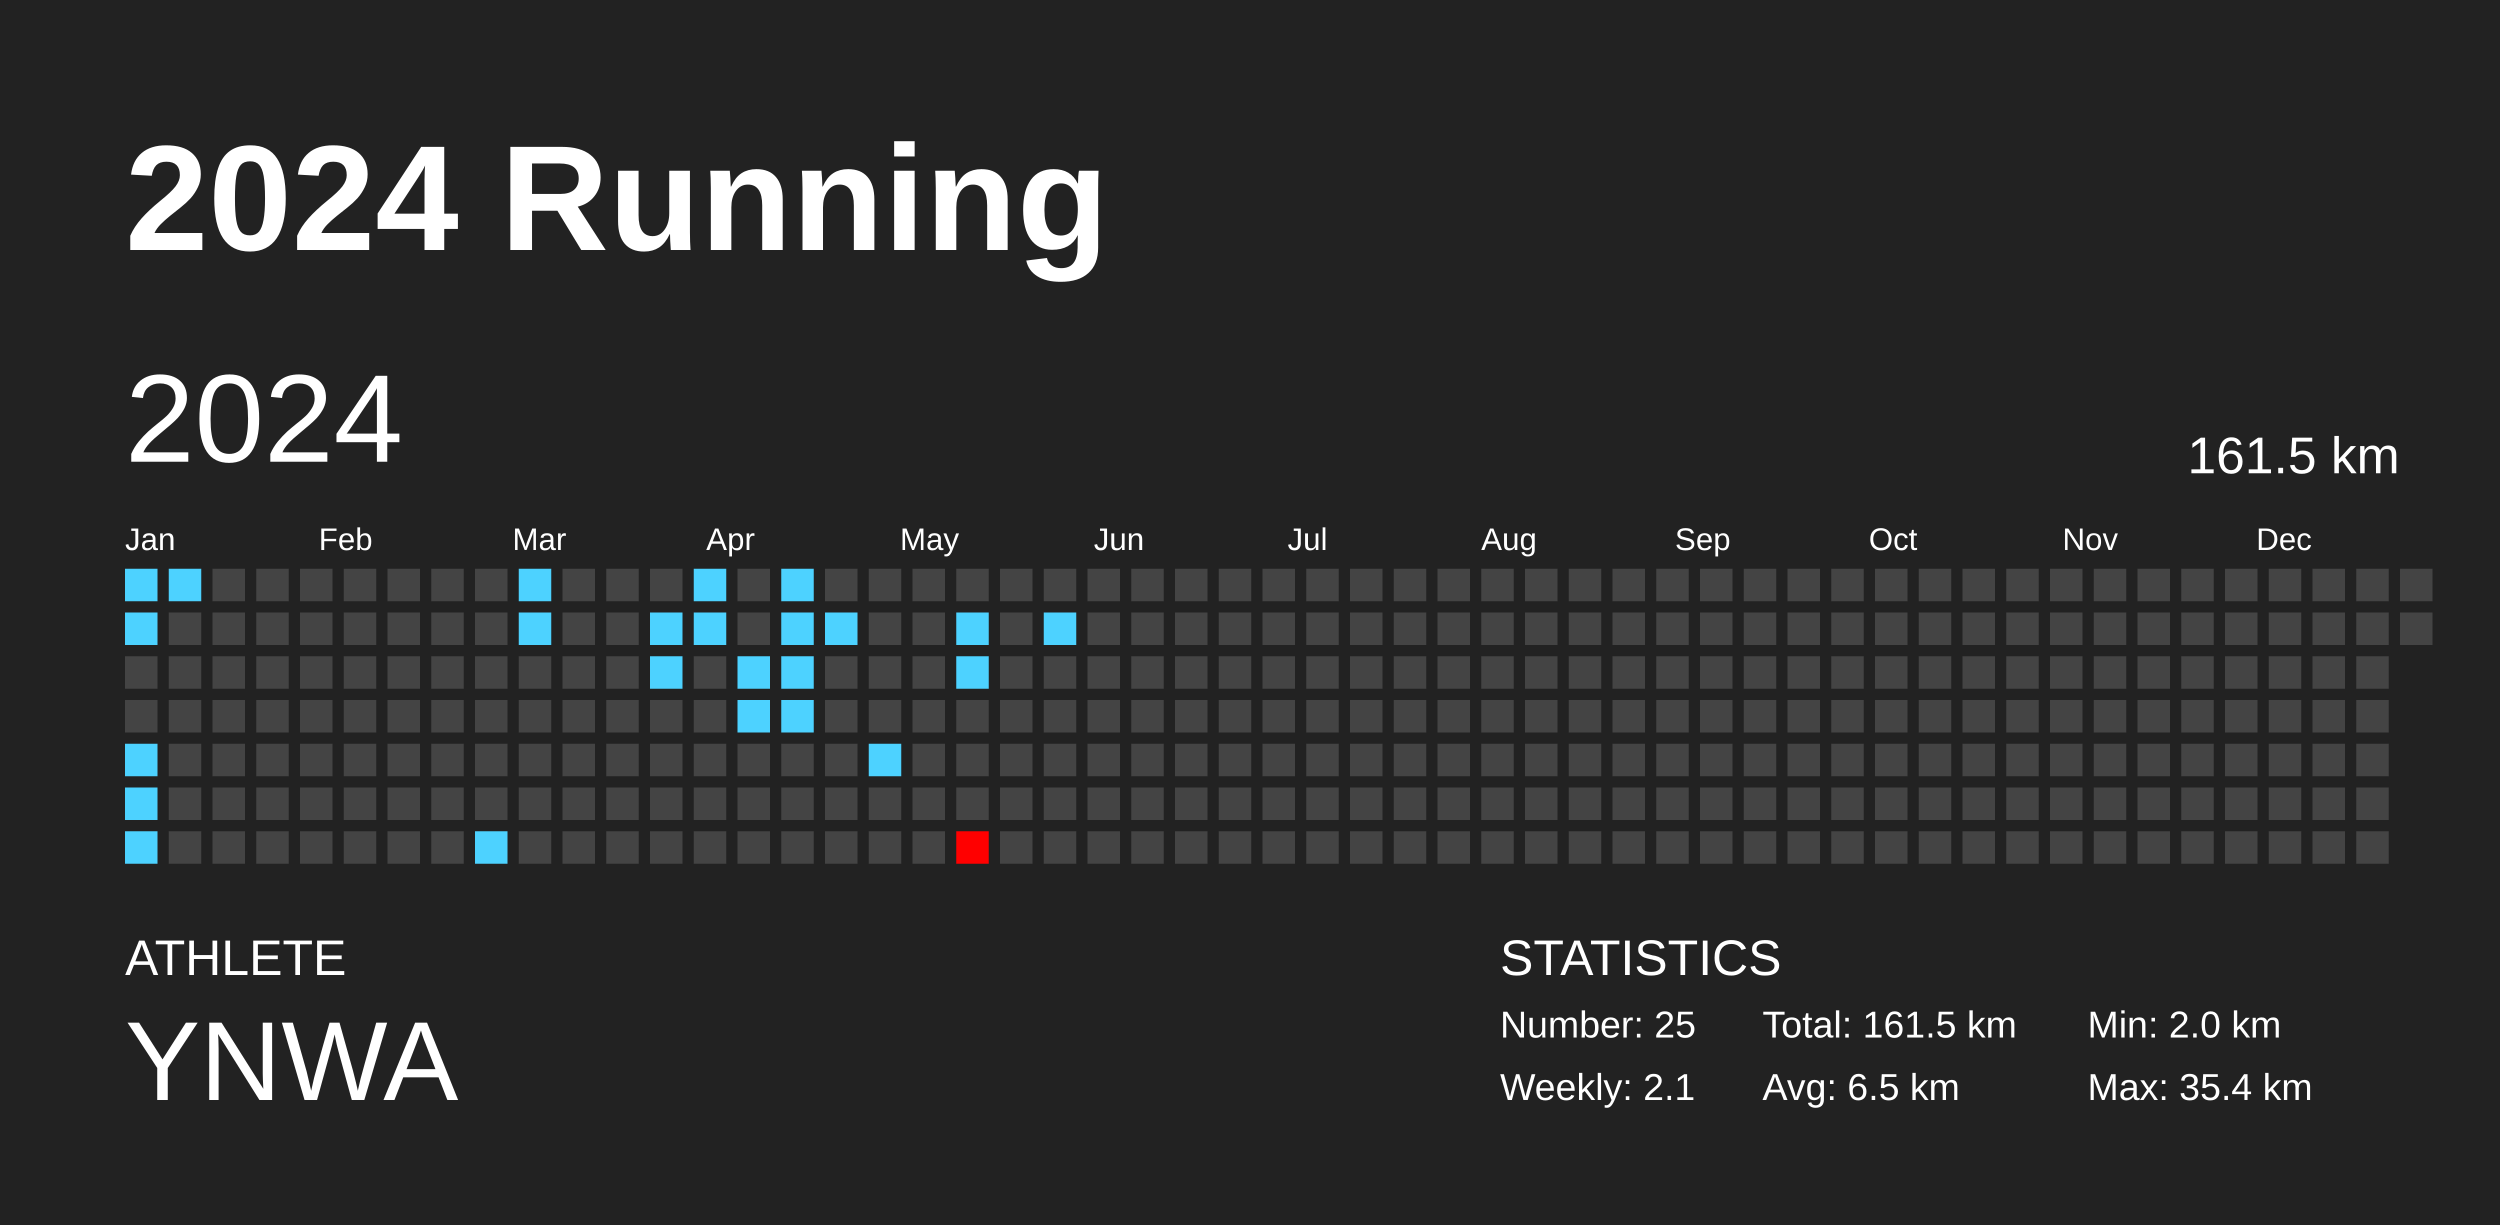
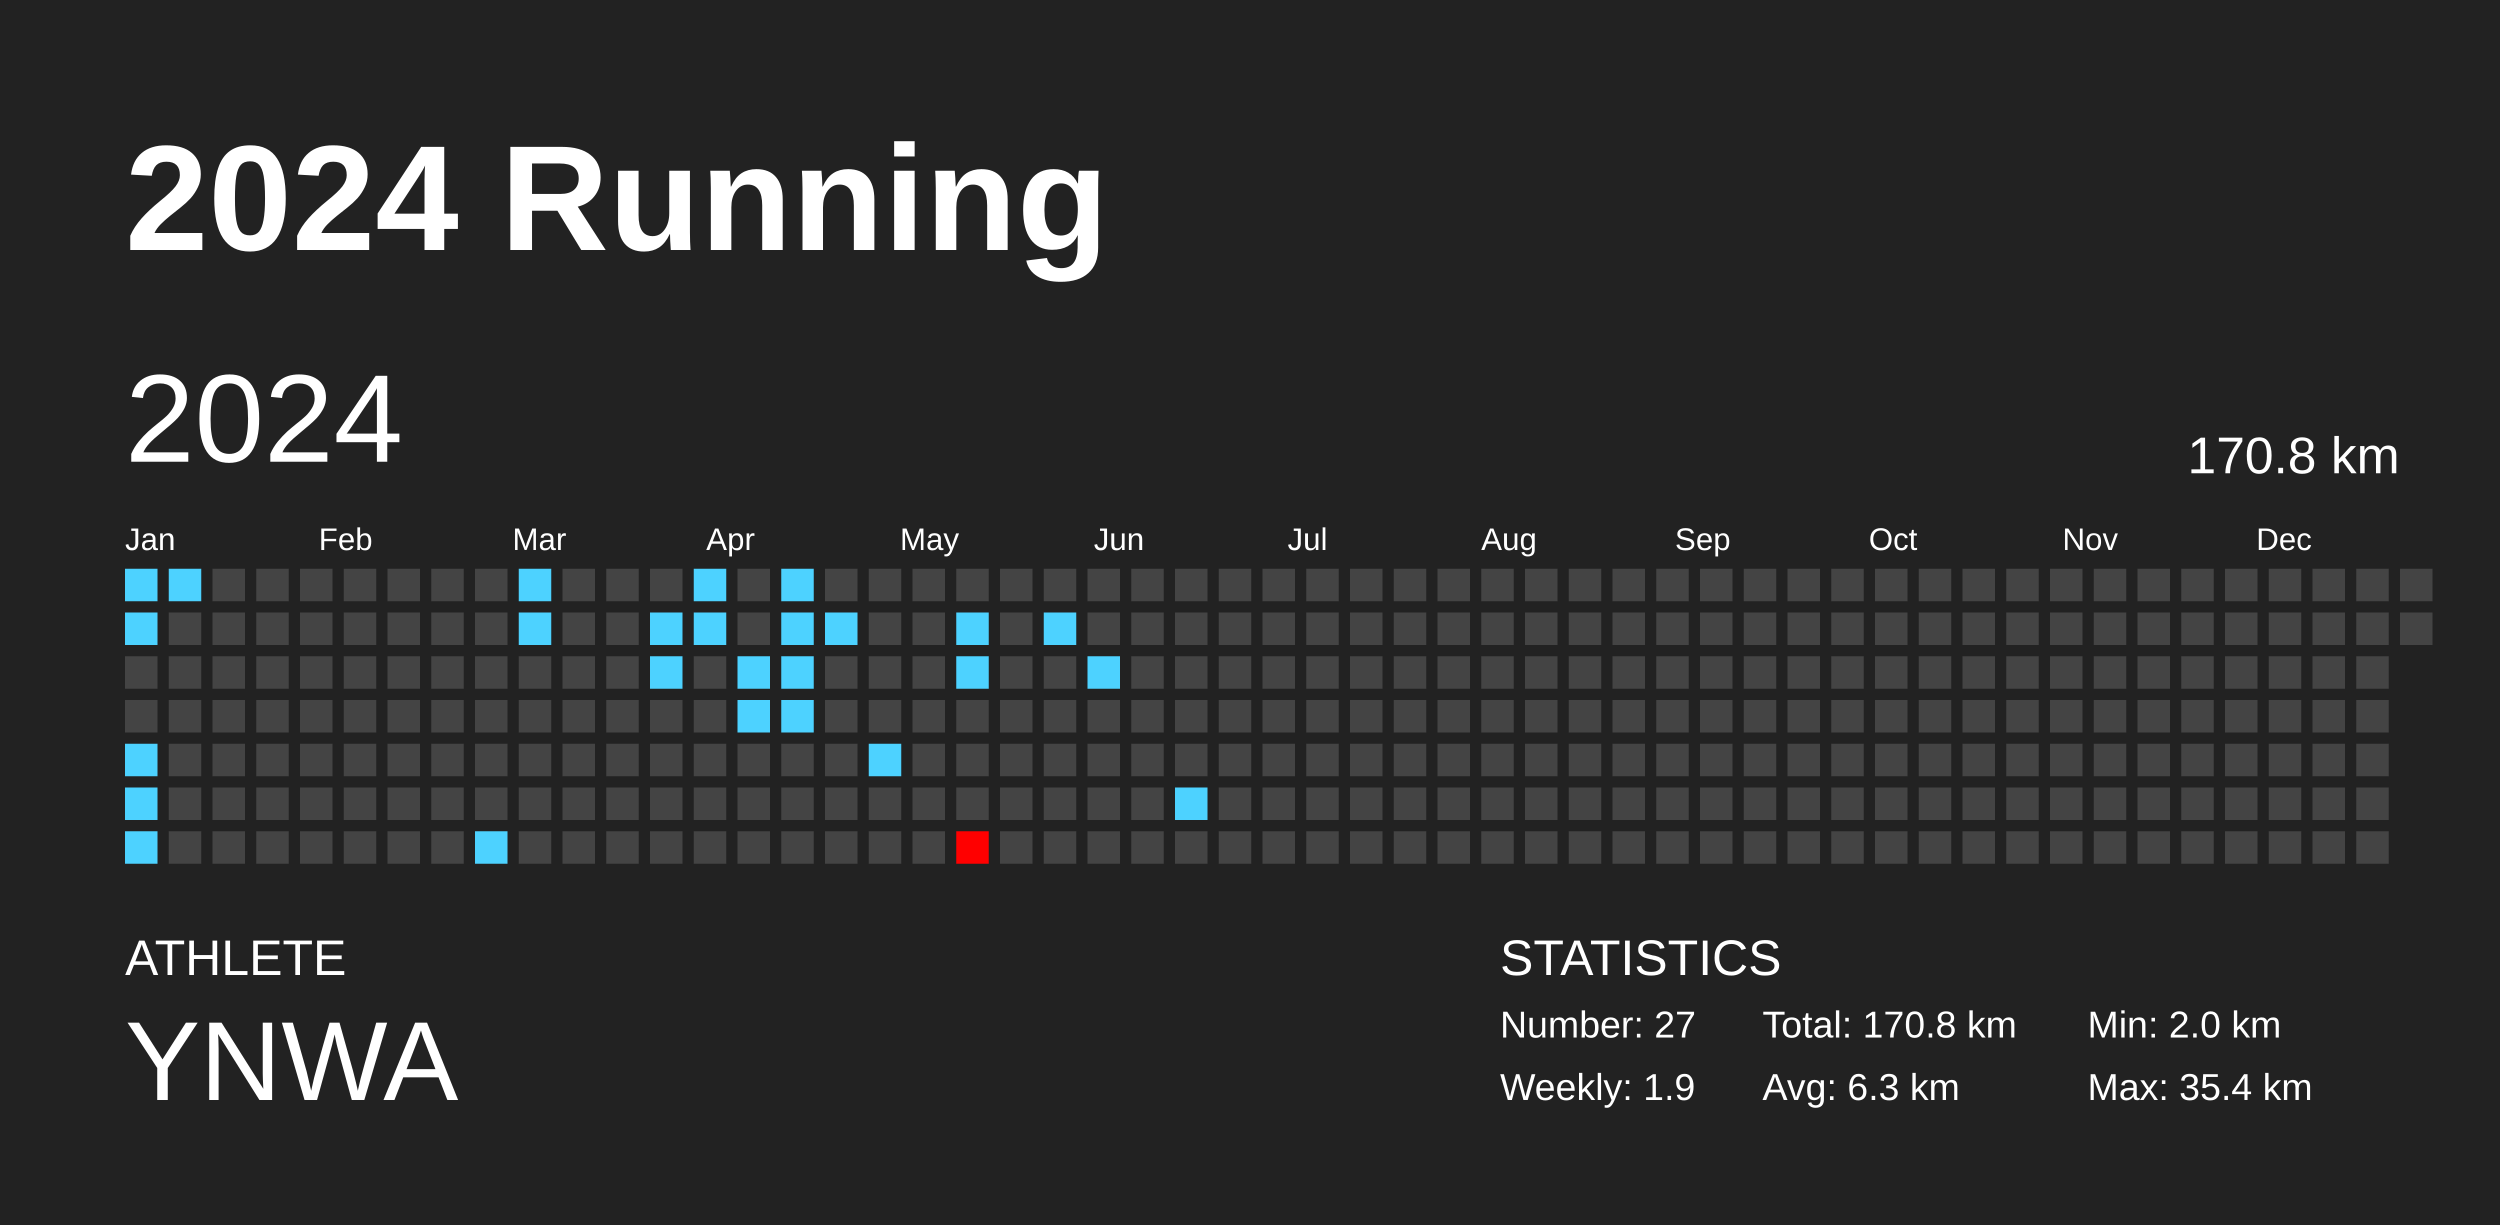
<svg xmlns="http://www.w3.org/2000/svg" baseProfile="full" height="98mm" version="1.1" viewBox="0,0,200,98" width="200mm">
  <defs />
  <rect fill="#222222" height="98" width="200" x="0" y="0" />
  <text fill="#FFFFFF" style="font-size:12px; font-family:Arial; font-weight:bold;" x="10" y="20">2024 Running</text>
  <text fill="#FFFFFF" style="font-size:4px; font-family:Arial" x="10" y="78">ATHLETE</text>
  <text fill="#FFFFFF" style="font-size:9px; font-family:Arial" x="10" y="88">YNWA</text>
  <text fill="#FFFFFF" style="font-size:4px; font-family:Arial" x="120" y="78">STATISTICS</text>
-   <text fill="#FFFFFF" style="font-size:3px; font-family:Arial" x="120" y="83">Number: 25</text>
-   <text fill="#FFFFFF" style="font-size:3px; font-family:Arial" x="120" y="88">Weekly: 2.1</text>
-   <text fill="#FFFFFF" style="font-size:3px; font-family:Arial" x="141" y="83">Total: 161.5 km</text>
-   <text fill="#FFFFFF" style="font-size:3px; font-family:Arial" x="141" y="88">Avg: 6.5 km</text>
+   <text fill="#FFFFFF" style="font-size:3px; font-family:Arial" x="120" y="83">Number: 27</text>
+   <text fill="#FFFFFF" style="font-size:3px; font-family:Arial" x="120" y="88">Weekly: 1.9</text>
+   <text fill="#FFFFFF" style="font-size:3px; font-family:Arial" x="141" y="83">Total: 170.8 km</text>
+   <text fill="#FFFFFF" style="font-size:3px; font-family:Arial" x="141" y="88">Avg: 6.3 km</text>
  <text fill="#FFFFFF" style="font-size:3px; font-family:Arial" x="167" y="83">Min: 2.0 km</text>
  <text fill="#FFFFFF" style="font-size:3px; font-family:Arial" x="167" y="88">Max: 35.4 km</text>
  <text dominant-baseline="hanging" fill="#FFFFFF" style="font-size:10.0px; font-family:Arial;" x="10" y="30">2024</text>
-   <text dominant-baseline="hanging" fill="#FFFFFF" style="font-size:4.125px; font-family:Arial;" x="175" y="35">161.5 km</text>
+   <text dominant-baseline="hanging" fill="#FFFFFF" style="font-size:4.125px; font-family:Arial;" x="175" y="35">170.8 km</text>
  <text fill="#FFFFFF" style="font-size:2.5px; font-family:Arial" x="10.0" y="44">Jan</text>
  <text fill="#FFFFFF" style="font-size:2.5px; font-family:Arial" x="25.5" y="44">Feb</text>
  <text fill="#FFFFFF" style="font-size:2.5px; font-family:Arial" x="41.0" y="44">Mar</text>
  <text fill="#FFFFFF" style="font-size:2.5px; font-family:Arial" x="56.5" y="44">Apr</text>
  <text fill="#FFFFFF" style="font-size:2.5px; font-family:Arial" x="72.0" y="44">May</text>
  <text fill="#FFFFFF" style="font-size:2.5px; font-family:Arial" x="87.5" y="44">Jun</text>
  <text fill="#FFFFFF" style="font-size:2.5px; font-family:Arial" x="103.0" y="44">Jul</text>
  <text fill="#FFFFFF" style="font-size:2.5px; font-family:Arial" x="118.5" y="44">Aug</text>
  <text fill="#FFFFFF" style="font-size:2.5px; font-family:Arial" x="134.0" y="44">Sep</text>
  <text fill="#FFFFFF" style="font-size:2.5px; font-family:Arial" x="149.5" y="44">Oct</text>
  <text fill="#FFFFFF" style="font-size:2.5px; font-family:Arial" x="165.0" y="44">Nov</text>
  <text fill="#FFFFFF" style="font-size:2.5px; font-family:Arial" x="180.5" y="44">Dec</text>
  <rect fill="#4dd2ff" height="2.6" width="2.6" x="10.0" y="45.5" />
  <rect fill="#4dd2ff" height="2.6" width="2.6" x="10.0" y="49.0" />
  <rect fill="#444444" height="2.6" width="2.6" x="10.0" y="52.5" />
  <rect fill="#444444" height="2.6" width="2.6" x="10.0" y="56.0" />
  <rect fill="#4dd2ff" height="2.6" width="2.6" x="10.0" y="59.5" />
  <rect fill="#4dd2ff" height="2.6" width="2.6" x="10.0" y="63.0" />
  <rect fill="#4dd2ff" height="2.6" width="2.6" x="10.0" y="66.5" />
  <rect fill="#4dd2ff" height="2.6" width="2.6" x="13.5" y="45.5" />
  <rect fill="#444444" height="2.6" width="2.6" x="13.5" y="49.0" />
  <rect fill="#444444" height="2.6" width="2.6" x="13.5" y="52.5" />
  <rect fill="#444444" height="2.6" width="2.6" x="13.5" y="56.0" />
  <rect fill="#444444" height="2.6" width="2.6" x="13.5" y="59.5" />
  <rect fill="#444444" height="2.6" width="2.6" x="13.5" y="63.0" />
  <rect fill="#444444" height="2.6" width="2.6" x="13.5" y="66.5" />
  <rect fill="#444444" height="2.6" width="2.6" x="17.0" y="45.5" />
  <rect fill="#444444" height="2.6" width="2.6" x="17.0" y="49.0" />
  <rect fill="#444444" height="2.6" width="2.6" x="17.0" y="52.5" />
  <rect fill="#444444" height="2.6" width="2.6" x="17.0" y="56.0" />
  <rect fill="#444444" height="2.6" width="2.6" x="17.0" y="59.5" />
  <rect fill="#444444" height="2.6" width="2.6" x="17.0" y="63.0" />
  <rect fill="#444444" height="2.6" width="2.6" x="17.0" y="66.5" />
  <rect fill="#444444" height="2.6" width="2.6" x="20.5" y="45.5" />
  <rect fill="#444444" height="2.6" width="2.6" x="20.5" y="49.0" />
  <rect fill="#444444" height="2.6" width="2.6" x="20.5" y="52.5" />
  <rect fill="#444444" height="2.6" width="2.6" x="20.5" y="56.0" />
  <rect fill="#444444" height="2.6" width="2.6" x="20.5" y="59.5" />
  <rect fill="#444444" height="2.6" width="2.6" x="20.5" y="63.0" />
  <rect fill="#444444" height="2.6" width="2.6" x="20.5" y="66.5" />
  <rect fill="#444444" height="2.6" width="2.6" x="24.0" y="45.5" />
  <rect fill="#444444" height="2.6" width="2.6" x="24.0" y="49.0" />
  <rect fill="#444444" height="2.6" width="2.6" x="24.0" y="52.5" />
  <rect fill="#444444" height="2.6" width="2.6" x="24.0" y="56.0" />
  <rect fill="#444444" height="2.6" width="2.6" x="24.0" y="59.5" />
  <rect fill="#444444" height="2.6" width="2.6" x="24.0" y="63.0" />
  <rect fill="#444444" height="2.6" width="2.6" x="24.0" y="66.5" />
  <rect fill="#444444" height="2.6" width="2.6" x="27.5" y="45.5" />
  <rect fill="#444444" height="2.6" width="2.6" x="27.5" y="49.0" />
  <rect fill="#444444" height="2.6" width="2.6" x="27.5" y="52.5" />
  <rect fill="#444444" height="2.6" width="2.6" x="27.5" y="56.0" />
  <rect fill="#444444" height="2.6" width="2.6" x="27.5" y="59.5" />
  <rect fill="#444444" height="2.6" width="2.6" x="27.5" y="63.0" />
  <rect fill="#444444" height="2.6" width="2.6" x="27.5" y="66.5" />
  <rect fill="#444444" height="2.6" width="2.6" x="31.0" y="45.5" />
  <rect fill="#444444" height="2.6" width="2.6" x="31.0" y="49.0" />
  <rect fill="#444444" height="2.6" width="2.6" x="31.0" y="52.5" />
  <rect fill="#444444" height="2.6" width="2.6" x="31.0" y="56.0" />
  <rect fill="#444444" height="2.6" width="2.6" x="31.0" y="59.5" />
  <rect fill="#444444" height="2.6" width="2.6" x="31.0" y="63.0" />
  <rect fill="#444444" height="2.6" width="2.6" x="31.0" y="66.5" />
  <rect fill="#444444" height="2.6" width="2.6" x="34.5" y="45.5" />
  <rect fill="#444444" height="2.6" width="2.6" x="34.5" y="49.0" />
  <rect fill="#444444" height="2.6" width="2.6" x="34.5" y="52.5" />
  <rect fill="#444444" height="2.6" width="2.6" x="34.5" y="56.0" />
  <rect fill="#444444" height="2.6" width="2.6" x="34.5" y="59.5" />
  <rect fill="#444444" height="2.6" width="2.6" x="34.5" y="63.0" />
  <rect fill="#444444" height="2.6" width="2.6" x="34.5" y="66.5" />
  <rect fill="#444444" height="2.6" width="2.6" x="38.0" y="45.5" />
  <rect fill="#444444" height="2.6" width="2.6" x="38.0" y="49.0" />
  <rect fill="#444444" height="2.6" width="2.6" x="38.0" y="52.5" />
  <rect fill="#444444" height="2.6" width="2.6" x="38.0" y="56.0" />
  <rect fill="#444444" height="2.6" width="2.6" x="38.0" y="59.5" />
  <rect fill="#444444" height="2.6" width="2.6" x="38.0" y="63.0" />
  <rect fill="#4dd2ff" height="2.6" width="2.6" x="38.0" y="66.5" />
  <rect fill="#4dd2ff" height="2.6" width="2.6" x="41.5" y="45.5" />
  <rect fill="#4dd2ff" height="2.6" width="2.6" x="41.5" y="49.0" />
  <rect fill="#444444" height="2.6" width="2.6" x="41.5" y="52.5" />
  <rect fill="#444444" height="2.6" width="2.6" x="41.5" y="56.0" />
  <rect fill="#444444" height="2.6" width="2.6" x="41.5" y="59.5" />
  <rect fill="#444444" height="2.6" width="2.6" x="41.5" y="63.0" />
  <rect fill="#444444" height="2.6" width="2.6" x="41.5" y="66.5" />
  <rect fill="#444444" height="2.6" width="2.6" x="45.0" y="45.5" />
  <rect fill="#444444" height="2.6" width="2.6" x="45.0" y="49.0" />
  <rect fill="#444444" height="2.6" width="2.6" x="45.0" y="52.5" />
  <rect fill="#444444" height="2.6" width="2.6" x="45.0" y="56.0" />
  <rect fill="#444444" height="2.6" width="2.6" x="45.0" y="59.5" />
  <rect fill="#444444" height="2.6" width="2.6" x="45.0" y="63.0" />
  <rect fill="#444444" height="2.6" width="2.6" x="45.0" y="66.5" />
  <rect fill="#444444" height="2.6" width="2.6" x="48.5" y="45.5" />
  <rect fill="#444444" height="2.6" width="2.6" x="48.5" y="49.0" />
  <rect fill="#444444" height="2.6" width="2.6" x="48.5" y="52.5" />
  <rect fill="#444444" height="2.6" width="2.6" x="48.5" y="56.0" />
  <rect fill="#444444" height="2.6" width="2.6" x="48.5" y="59.5" />
  <rect fill="#444444" height="2.6" width="2.6" x="48.5" y="63.0" />
  <rect fill="#444444" height="2.6" width="2.6" x="48.5" y="66.5" />
  <rect fill="#444444" height="2.6" width="2.6" x="52.0" y="45.5" />
  <rect fill="#4dd2ff" height="2.6" width="2.6" x="52.0" y="49.0" />
  <rect fill="#4dd2ff" height="2.6" width="2.6" x="52.0" y="52.5" />
  <rect fill="#444444" height="2.6" width="2.6" x="52.0" y="56.0" />
  <rect fill="#444444" height="2.6" width="2.6" x="52.0" y="59.5" />
  <rect fill="#444444" height="2.6" width="2.6" x="52.0" y="63.0" />
  <rect fill="#444444" height="2.6" width="2.6" x="52.0" y="66.5" />
  <rect fill="#4dd2ff" height="2.6" width="2.6" x="55.5" y="45.5" />
  <rect fill="#4dd2ff" height="2.6" width="2.6" x="55.5" y="49.0" />
  <rect fill="#444444" height="2.6" width="2.6" x="55.5" y="52.5" />
  <rect fill="#444444" height="2.6" width="2.6" x="55.5" y="56.0" />
  <rect fill="#444444" height="2.6" width="2.6" x="55.5" y="59.5" />
  <rect fill="#444444" height="2.6" width="2.6" x="55.5" y="63.0" />
  <rect fill="#444444" height="2.6" width="2.6" x="55.5" y="66.5" />
  <rect fill="#444444" height="2.6" width="2.6" x="59.0" y="45.5" />
  <rect fill="#444444" height="2.6" width="2.6" x="59.0" y="49.0" />
  <rect fill="#4dd2ff" height="2.6" width="2.6" x="59.0" y="52.5" />
  <rect fill="#4dd2ff" height="2.6" width="2.6" x="59.0" y="56.0" />
  <rect fill="#444444" height="2.6" width="2.6" x="59.0" y="59.5" />
  <rect fill="#444444" height="2.6" width="2.6" x="59.0" y="63.0" />
  <rect fill="#444444" height="2.6" width="2.6" x="59.0" y="66.5" />
  <rect fill="#4dd2ff" height="2.6" width="2.6" x="62.5" y="45.5" />
  <rect fill="#4dd2ff" height="2.6" width="2.6" x="62.5" y="49.0" />
  <rect fill="#4dd2ff" height="2.6" width="2.6" x="62.5" y="52.5" />
  <rect fill="#4dd2ff" height="2.6" width="2.6" x="62.5" y="56.0" />
  <rect fill="#444444" height="2.6" width="2.6" x="62.5" y="59.5" />
  <rect fill="#444444" height="2.6" width="2.6" x="62.5" y="63.0" />
  <rect fill="#444444" height="2.6" width="2.6" x="62.5" y="66.5" />
  <rect fill="#444444" height="2.6" width="2.6" x="66.0" y="45.5" />
  <rect fill="#4dd2ff" height="2.6" width="2.6" x="66.0" y="49.0" />
  <rect fill="#444444" height="2.6" width="2.6" x="66.0" y="52.5" />
  <rect fill="#444444" height="2.6" width="2.6" x="66.0" y="56.0" />
  <rect fill="#444444" height="2.6" width="2.6" x="66.0" y="59.5" />
  <rect fill="#444444" height="2.6" width="2.6" x="66.0" y="63.0" />
  <rect fill="#444444" height="2.6" width="2.6" x="66.0" y="66.5" />
  <rect fill="#444444" height="2.6" width="2.6" x="69.5" y="45.5" />
  <rect fill="#444444" height="2.6" width="2.6" x="69.5" y="49.0" />
  <rect fill="#444444" height="2.6" width="2.6" x="69.5" y="52.5" />
  <rect fill="#444444" height="2.6" width="2.6" x="69.5" y="56.0" />
  <rect fill="#4dd2ff" height="2.6" width="2.6" x="69.5" y="59.5" />
  <rect fill="#444444" height="2.6" width="2.6" x="69.5" y="63.0" />
  <rect fill="#444444" height="2.6" width="2.6" x="69.5" y="66.5" />
  <rect fill="#444444" height="2.6" width="2.6" x="73.0" y="45.5" />
  <rect fill="#444444" height="2.6" width="2.6" x="73.0" y="49.0" />
  <rect fill="#444444" height="2.6" width="2.6" x="73.0" y="52.5" />
  <rect fill="#444444" height="2.6" width="2.6" x="73.0" y="56.0" />
  <rect fill="#444444" height="2.6" width="2.6" x="73.0" y="59.5" />
  <rect fill="#444444" height="2.6" width="2.6" x="73.0" y="63.0" />
  <rect fill="#444444" height="2.6" width="2.6" x="73.0" y="66.5" />
  <rect fill="#444444" height="2.6" width="2.6" x="76.5" y="45.5" />
  <rect fill="#4dd2ff" height="2.6" width="2.6" x="76.5" y="49.0" />
  <rect fill="#4dd2ff" height="2.6" width="2.6" x="76.5" y="52.5" />
  <rect fill="#444444" height="2.6" width="2.6" x="76.5" y="56.0" />
  <rect fill="#444444" height="2.6" width="2.6" x="76.5" y="59.5" />
  <rect fill="#444444" height="2.6" width="2.6" x="76.5" y="63.0" />
  <rect fill="red" height="2.6" width="2.6" x="76.5" y="66.5" />
  <rect fill="#444444" height="2.6" width="2.6" x="80.0" y="45.5" />
  <rect fill="#444444" height="2.6" width="2.6" x="80.0" y="49.0" />
  <rect fill="#444444" height="2.6" width="2.6" x="80.0" y="52.5" />
  <rect fill="#444444" height="2.6" width="2.6" x="80.0" y="56.0" />
  <rect fill="#444444" height="2.6" width="2.6" x="80.0" y="59.5" />
  <rect fill="#444444" height="2.6" width="2.6" x="80.0" y="63.0" />
  <rect fill="#444444" height="2.6" width="2.6" x="80.0" y="66.5" />
  <rect fill="#444444" height="2.6" width="2.6" x="83.5" y="45.5" />
  <rect fill="#4dd2ff" height="2.6" width="2.6" x="83.5" y="49.0" />
  <rect fill="#444444" height="2.6" width="2.6" x="83.5" y="52.5" />
  <rect fill="#444444" height="2.6" width="2.6" x="83.5" y="56.0" />
  <rect fill="#444444" height="2.6" width="2.6" x="83.5" y="59.5" />
  <rect fill="#444444" height="2.6" width="2.6" x="83.5" y="63.0" />
  <rect fill="#444444" height="2.6" width="2.6" x="83.5" y="66.5" />
  <rect fill="#444444" height="2.6" width="2.6" x="87.0" y="45.5" />
  <rect fill="#444444" height="2.6" width="2.6" x="87.0" y="49.0" />
-   <rect fill="#444444" height="2.6" width="2.6" x="87.0" y="52.5" />
+   <rect fill="#4dd2ff" height="2.6" width="2.6" x="87.0" y="52.5" />
  <rect fill="#444444" height="2.6" width="2.6" x="87.0" y="56.0" />
  <rect fill="#444444" height="2.6" width="2.6" x="87.0" y="59.5" />
  <rect fill="#444444" height="2.6" width="2.6" x="87.0" y="63.0" />
  <rect fill="#444444" height="2.6" width="2.6" x="87.0" y="66.5" />
  <rect fill="#444444" height="2.6" width="2.6" x="90.5" y="45.5" />
  <rect fill="#444444" height="2.6" width="2.6" x="90.5" y="49.0" />
  <rect fill="#444444" height="2.6" width="2.6" x="90.5" y="52.5" />
  <rect fill="#444444" height="2.6" width="2.6" x="90.5" y="56.0" />
  <rect fill="#444444" height="2.6" width="2.6" x="90.5" y="59.5" />
  <rect fill="#444444" height="2.6" width="2.6" x="90.5" y="63.0" />
  <rect fill="#444444" height="2.6" width="2.6" x="90.5" y="66.5" />
  <rect fill="#444444" height="2.6" width="2.6" x="94.0" y="45.5" />
  <rect fill="#444444" height="2.6" width="2.6" x="94.0" y="49.0" />
  <rect fill="#444444" height="2.6" width="2.6" x="94.0" y="52.5" />
  <rect fill="#444444" height="2.6" width="2.6" x="94.0" y="56.0" />
  <rect fill="#444444" height="2.6" width="2.6" x="94.0" y="59.5" />
-   <rect fill="#444444" height="2.6" width="2.6" x="94.0" y="63.0" />
+   <rect fill="#4dd2ff" height="2.6" width="2.6" x="94.0" y="63.0" />
  <rect fill="#444444" height="2.6" width="2.6" x="94.0" y="66.5" />
  <rect fill="#444444" height="2.6" width="2.6" x="97.5" y="45.5" />
  <rect fill="#444444" height="2.6" width="2.6" x="97.5" y="49.0" />
  <rect fill="#444444" height="2.6" width="2.6" x="97.5" y="52.5" />
  <rect fill="#444444" height="2.6" width="2.6" x="97.5" y="56.0" />
  <rect fill="#444444" height="2.6" width="2.6" x="97.5" y="59.5" />
  <rect fill="#444444" height="2.6" width="2.6" x="97.5" y="63.0" />
  <rect fill="#444444" height="2.6" width="2.6" x="97.5" y="66.5" />
  <rect fill="#444444" height="2.6" width="2.6" x="101.0" y="45.5" />
  <rect fill="#444444" height="2.6" width="2.6" x="101.0" y="49.0" />
  <rect fill="#444444" height="2.6" width="2.6" x="101.0" y="52.5" />
  <rect fill="#444444" height="2.6" width="2.6" x="101.0" y="56.0" />
  <rect fill="#444444" height="2.6" width="2.6" x="101.0" y="59.5" />
  <rect fill="#444444" height="2.6" width="2.6" x="101.0" y="63.0" />
  <rect fill="#444444" height="2.6" width="2.6" x="101.0" y="66.5" />
  <rect fill="#444444" height="2.6" width="2.6" x="104.5" y="45.5" />
  <rect fill="#444444" height="2.6" width="2.6" x="104.5" y="49.0" />
  <rect fill="#444444" height="2.6" width="2.6" x="104.5" y="52.5" />
  <rect fill="#444444" height="2.6" width="2.6" x="104.5" y="56.0" />
  <rect fill="#444444" height="2.6" width="2.6" x="104.5" y="59.5" />
  <rect fill="#444444" height="2.6" width="2.6" x="104.5" y="63.0" />
  <rect fill="#444444" height="2.6" width="2.6" x="104.5" y="66.5" />
  <rect fill="#444444" height="2.6" width="2.6" x="108.0" y="45.5" />
  <rect fill="#444444" height="2.6" width="2.6" x="108.0" y="49.0" />
  <rect fill="#444444" height="2.6" width="2.6" x="108.0" y="52.5" />
  <rect fill="#444444" height="2.6" width="2.6" x="108.0" y="56.0" />
  <rect fill="#444444" height="2.6" width="2.6" x="108.0" y="59.5" />
  <rect fill="#444444" height="2.6" width="2.6" x="108.0" y="63.0" />
  <rect fill="#444444" height="2.6" width="2.6" x="108.0" y="66.5" />
  <rect fill="#444444" height="2.6" width="2.6" x="111.5" y="45.5" />
  <rect fill="#444444" height="2.6" width="2.6" x="111.5" y="49.0" />
  <rect fill="#444444" height="2.6" width="2.6" x="111.5" y="52.5" />
  <rect fill="#444444" height="2.6" width="2.6" x="111.5" y="56.0" />
  <rect fill="#444444" height="2.6" width="2.6" x="111.5" y="59.5" />
  <rect fill="#444444" height="2.6" width="2.6" x="111.5" y="63.0" />
  <rect fill="#444444" height="2.6" width="2.6" x="111.5" y="66.5" />
  <rect fill="#444444" height="2.6" width="2.6" x="115.0" y="45.5" />
  <rect fill="#444444" height="2.6" width="2.6" x="115.0" y="49.0" />
  <rect fill="#444444" height="2.6" width="2.6" x="115.0" y="52.5" />
  <rect fill="#444444" height="2.6" width="2.6" x="115.0" y="56.0" />
  <rect fill="#444444" height="2.6" width="2.6" x="115.0" y="59.5" />
  <rect fill="#444444" height="2.6" width="2.6" x="115.0" y="63.0" />
  <rect fill="#444444" height="2.6" width="2.6" x="115.0" y="66.5" />
  <rect fill="#444444" height="2.6" width="2.6" x="118.5" y="45.5" />
  <rect fill="#444444" height="2.6" width="2.6" x="118.5" y="49.0" />
  <rect fill="#444444" height="2.6" width="2.6" x="118.5" y="52.5" />
  <rect fill="#444444" height="2.6" width="2.6" x="118.5" y="56.0" />
  <rect fill="#444444" height="2.6" width="2.6" x="118.5" y="59.5" />
  <rect fill="#444444" height="2.6" width="2.6" x="118.5" y="63.0" />
  <rect fill="#444444" height="2.6" width="2.6" x="118.5" y="66.5" />
  <rect fill="#444444" height="2.6" width="2.6" x="122.0" y="45.5" />
  <rect fill="#444444" height="2.6" width="2.6" x="122.0" y="49.0" />
  <rect fill="#444444" height="2.6" width="2.6" x="122.0" y="52.5" />
  <rect fill="#444444" height="2.6" width="2.6" x="122.0" y="56.0" />
  <rect fill="#444444" height="2.6" width="2.6" x="122.0" y="59.5" />
  <rect fill="#444444" height="2.6" width="2.6" x="122.0" y="63.0" />
  <rect fill="#444444" height="2.6" width="2.6" x="122.0" y="66.5" />
  <rect fill="#444444" height="2.6" width="2.6" x="125.5" y="45.5" />
  <rect fill="#444444" height="2.6" width="2.6" x="125.5" y="49.0" />
  <rect fill="#444444" height="2.6" width="2.6" x="125.5" y="52.5" />
  <rect fill="#444444" height="2.6" width="2.6" x="125.5" y="56.0" />
  <rect fill="#444444" height="2.6" width="2.6" x="125.5" y="59.5" />
  <rect fill="#444444" height="2.6" width="2.6" x="125.5" y="63.0" />
  <rect fill="#444444" height="2.6" width="2.6" x="125.5" y="66.5" />
  <rect fill="#444444" height="2.6" width="2.6" x="129.0" y="45.5" />
  <rect fill="#444444" height="2.6" width="2.6" x="129.0" y="49.0" />
  <rect fill="#444444" height="2.6" width="2.6" x="129.0" y="52.5" />
  <rect fill="#444444" height="2.6" width="2.6" x="129.0" y="56.0" />
  <rect fill="#444444" height="2.6" width="2.6" x="129.0" y="59.5" />
  <rect fill="#444444" height="2.6" width="2.6" x="129.0" y="63.0" />
  <rect fill="#444444" height="2.6" width="2.6" x="129.0" y="66.5" />
  <rect fill="#444444" height="2.6" width="2.6" x="132.5" y="45.5" />
  <rect fill="#444444" height="2.6" width="2.6" x="132.5" y="49.0" />
  <rect fill="#444444" height="2.6" width="2.6" x="132.5" y="52.5" />
  <rect fill="#444444" height="2.6" width="2.6" x="132.5" y="56.0" />
  <rect fill="#444444" height="2.6" width="2.6" x="132.5" y="59.5" />
  <rect fill="#444444" height="2.6" width="2.6" x="132.5" y="63.0" />
  <rect fill="#444444" height="2.6" width="2.6" x="132.5" y="66.5" />
  <rect fill="#444444" height="2.6" width="2.6" x="136.0" y="45.5" />
  <rect fill="#444444" height="2.6" width="2.6" x="136.0" y="49.0" />
  <rect fill="#444444" height="2.6" width="2.6" x="136.0" y="52.5" />
  <rect fill="#444444" height="2.6" width="2.6" x="136.0" y="56.0" />
  <rect fill="#444444" height="2.6" width="2.6" x="136.0" y="59.5" />
  <rect fill="#444444" height="2.6" width="2.6" x="136.0" y="63.0" />
  <rect fill="#444444" height="2.6" width="2.6" x="136.0" y="66.5" />
  <rect fill="#444444" height="2.6" width="2.6" x="139.5" y="45.5" />
  <rect fill="#444444" height="2.6" width="2.6" x="139.5" y="49.0" />
  <rect fill="#444444" height="2.6" width="2.6" x="139.5" y="52.5" />
  <rect fill="#444444" height="2.6" width="2.6" x="139.5" y="56.0" />
  <rect fill="#444444" height="2.6" width="2.6" x="139.5" y="59.5" />
  <rect fill="#444444" height="2.6" width="2.6" x="139.5" y="63.0" />
  <rect fill="#444444" height="2.6" width="2.6" x="139.5" y="66.5" />
  <rect fill="#444444" height="2.6" width="2.6" x="143.0" y="45.5" />
  <rect fill="#444444" height="2.6" width="2.6" x="143.0" y="49.0" />
  <rect fill="#444444" height="2.6" width="2.6" x="143.0" y="52.5" />
  <rect fill="#444444" height="2.6" width="2.6" x="143.0" y="56.0" />
  <rect fill="#444444" height="2.6" width="2.6" x="143.0" y="59.5" />
  <rect fill="#444444" height="2.6" width="2.6" x="143.0" y="63.0" />
  <rect fill="#444444" height="2.6" width="2.6" x="143.0" y="66.5" />
  <rect fill="#444444" height="2.6" width="2.6" x="146.5" y="45.5" />
  <rect fill="#444444" height="2.6" width="2.6" x="146.5" y="49.0" />
  <rect fill="#444444" height="2.6" width="2.6" x="146.5" y="52.5" />
  <rect fill="#444444" height="2.6" width="2.6" x="146.5" y="56.0" />
  <rect fill="#444444" height="2.6" width="2.6" x="146.5" y="59.5" />
  <rect fill="#444444" height="2.6" width="2.6" x="146.5" y="63.0" />
  <rect fill="#444444" height="2.6" width="2.6" x="146.5" y="66.5" />
  <rect fill="#444444" height="2.6" width="2.6" x="150.0" y="45.5" />
  <rect fill="#444444" height="2.6" width="2.6" x="150.0" y="49.0" />
  <rect fill="#444444" height="2.6" width="2.6" x="150.0" y="52.5" />
  <rect fill="#444444" height="2.6" width="2.6" x="150.0" y="56.0" />
  <rect fill="#444444" height="2.6" width="2.6" x="150.0" y="59.5" />
  <rect fill="#444444" height="2.6" width="2.6" x="150.0" y="63.0" />
  <rect fill="#444444" height="2.6" width="2.6" x="150.0" y="66.5" />
  <rect fill="#444444" height="2.6" width="2.6" x="153.5" y="45.5" />
  <rect fill="#444444" height="2.6" width="2.6" x="153.5" y="49.0" />
  <rect fill="#444444" height="2.6" width="2.6" x="153.5" y="52.5" />
  <rect fill="#444444" height="2.6" width="2.6" x="153.5" y="56.0" />
  <rect fill="#444444" height="2.6" width="2.6" x="153.5" y="59.5" />
  <rect fill="#444444" height="2.6" width="2.6" x="153.5" y="63.0" />
  <rect fill="#444444" height="2.6" width="2.6" x="153.5" y="66.5" />
  <rect fill="#444444" height="2.6" width="2.6" x="157.0" y="45.5" />
  <rect fill="#444444" height="2.6" width="2.6" x="157.0" y="49.0" />
  <rect fill="#444444" height="2.6" width="2.6" x="157.0" y="52.5" />
  <rect fill="#444444" height="2.6" width="2.6" x="157.0" y="56.0" />
  <rect fill="#444444" height="2.6" width="2.6" x="157.0" y="59.5" />
  <rect fill="#444444" height="2.6" width="2.6" x="157.0" y="63.0" />
  <rect fill="#444444" height="2.6" width="2.6" x="157.0" y="66.5" />
  <rect fill="#444444" height="2.6" width="2.6" x="160.5" y="45.5" />
  <rect fill="#444444" height="2.6" width="2.6" x="160.5" y="49.0" />
  <rect fill="#444444" height="2.6" width="2.6" x="160.5" y="52.5" />
  <rect fill="#444444" height="2.6" width="2.6" x="160.5" y="56.0" />
  <rect fill="#444444" height="2.6" width="2.6" x="160.5" y="59.5" />
  <rect fill="#444444" height="2.6" width="2.6" x="160.5" y="63.0" />
  <rect fill="#444444" height="2.6" width="2.6" x="160.5" y="66.5" />
  <rect fill="#444444" height="2.6" width="2.6" x="164.0" y="45.5" />
  <rect fill="#444444" height="2.6" width="2.6" x="164.0" y="49.0" />
  <rect fill="#444444" height="2.6" width="2.6" x="164.0" y="52.5" />
  <rect fill="#444444" height="2.6" width="2.6" x="164.0" y="56.0" />
  <rect fill="#444444" height="2.6" width="2.6" x="164.0" y="59.5" />
  <rect fill="#444444" height="2.6" width="2.6" x="164.0" y="63.0" />
  <rect fill="#444444" height="2.6" width="2.6" x="164.0" y="66.5" />
  <rect fill="#444444" height="2.6" width="2.6" x="167.5" y="45.5" />
  <rect fill="#444444" height="2.6" width="2.6" x="167.5" y="49.0" />
  <rect fill="#444444" height="2.6" width="2.6" x="167.5" y="52.5" />
  <rect fill="#444444" height="2.6" width="2.6" x="167.5" y="56.0" />
  <rect fill="#444444" height="2.6" width="2.6" x="167.5" y="59.5" />
  <rect fill="#444444" height="2.6" width="2.6" x="167.5" y="63.0" />
  <rect fill="#444444" height="2.6" width="2.6" x="167.5" y="66.5" />
  <rect fill="#444444" height="2.6" width="2.6" x="171.0" y="45.5" />
  <rect fill="#444444" height="2.6" width="2.6" x="171.0" y="49.0" />
  <rect fill="#444444" height="2.6" width="2.6" x="171.0" y="52.5" />
  <rect fill="#444444" height="2.6" width="2.6" x="171.0" y="56.0" />
  <rect fill="#444444" height="2.6" width="2.6" x="171.0" y="59.5" />
  <rect fill="#444444" height="2.6" width="2.6" x="171.0" y="63.0" />
  <rect fill="#444444" height="2.6" width="2.6" x="171.0" y="66.5" />
  <rect fill="#444444" height="2.6" width="2.6" x="174.5" y="45.5" />
  <rect fill="#444444" height="2.6" width="2.6" x="174.5" y="49.0" />
  <rect fill="#444444" height="2.6" width="2.6" x="174.5" y="52.5" />
  <rect fill="#444444" height="2.6" width="2.6" x="174.5" y="56.0" />
  <rect fill="#444444" height="2.6" width="2.6" x="174.5" y="59.5" />
  <rect fill="#444444" height="2.6" width="2.6" x="174.5" y="63.0" />
  <rect fill="#444444" height="2.6" width="2.6" x="174.5" y="66.5" />
  <rect fill="#444444" height="2.6" width="2.6" x="178.0" y="45.5" />
  <rect fill="#444444" height="2.6" width="2.6" x="178.0" y="49.0" />
  <rect fill="#444444" height="2.6" width="2.6" x="178.0" y="52.5" />
  <rect fill="#444444" height="2.6" width="2.6" x="178.0" y="56.0" />
  <rect fill="#444444" height="2.6" width="2.6" x="178.0" y="59.5" />
  <rect fill="#444444" height="2.6" width="2.6" x="178.0" y="63.0" />
  <rect fill="#444444" height="2.6" width="2.6" x="178.0" y="66.5" />
  <rect fill="#444444" height="2.6" width="2.6" x="181.5" y="45.5" />
  <rect fill="#444444" height="2.6" width="2.6" x="181.5" y="49.0" />
  <rect fill="#444444" height="2.6" width="2.6" x="181.5" y="52.5" />
  <rect fill="#444444" height="2.6" width="2.6" x="181.5" y="56.0" />
  <rect fill="#444444" height="2.6" width="2.6" x="181.5" y="59.5" />
  <rect fill="#444444" height="2.6" width="2.6" x="181.5" y="63.0" />
  <rect fill="#444444" height="2.6" width="2.6" x="181.5" y="66.5" />
  <rect fill="#444444" height="2.6" width="2.6" x="185.0" y="45.5" />
  <rect fill="#444444" height="2.6" width="2.6" x="185.0" y="49.0" />
  <rect fill="#444444" height="2.6" width="2.6" x="185.0" y="52.5" />
  <rect fill="#444444" height="2.6" width="2.6" x="185.0" y="56.0" />
  <rect fill="#444444" height="2.6" width="2.6" x="185.0" y="59.5" />
  <rect fill="#444444" height="2.6" width="2.6" x="185.0" y="63.0" />
  <rect fill="#444444" height="2.6" width="2.6" x="185.0" y="66.5" />
  <rect fill="#444444" height="2.6" width="2.6" x="188.5" y="45.5" />
  <rect fill="#444444" height="2.6" width="2.6" x="188.5" y="49.0" />
  <rect fill="#444444" height="2.6" width="2.6" x="188.5" y="52.5" />
  <rect fill="#444444" height="2.6" width="2.6" x="188.5" y="56.0" />
  <rect fill="#444444" height="2.6" width="2.6" x="188.5" y="59.5" />
  <rect fill="#444444" height="2.6" width="2.6" x="188.5" y="63.0" />
  <rect fill="#444444" height="2.6" width="2.6" x="188.5" y="66.5" />
  <rect fill="#444444" height="2.6" width="2.6" x="192.0" y="45.5" />
  <rect fill="#444444" height="2.6" width="2.6" x="192.0" y="49.0" />
</svg>
